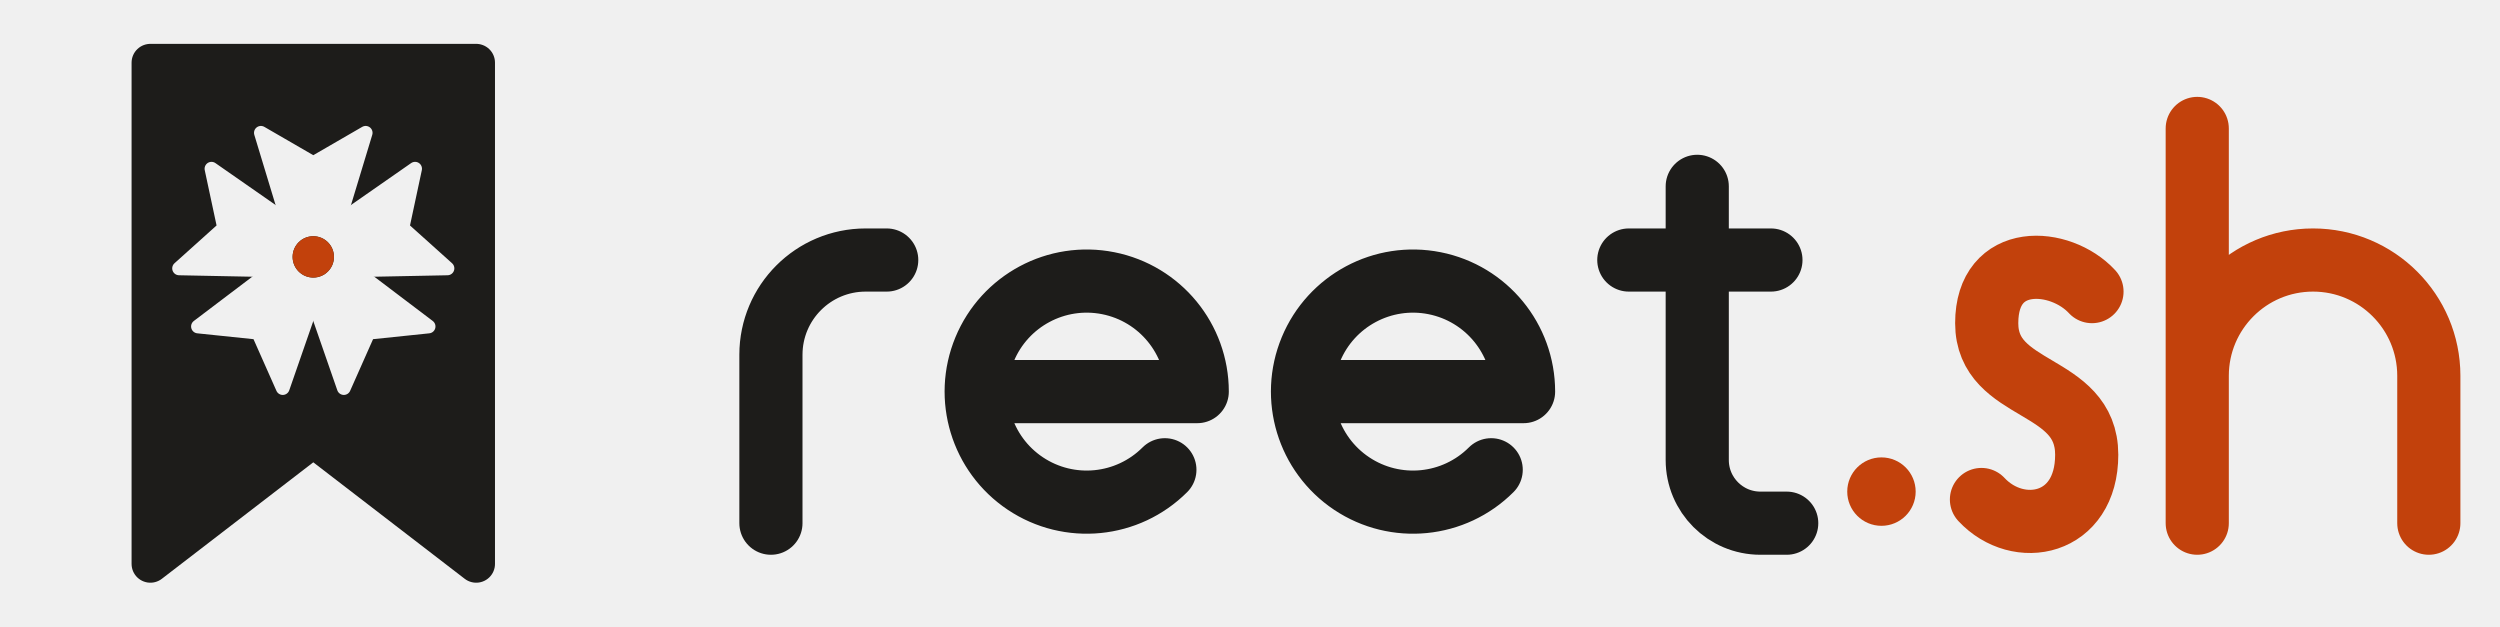
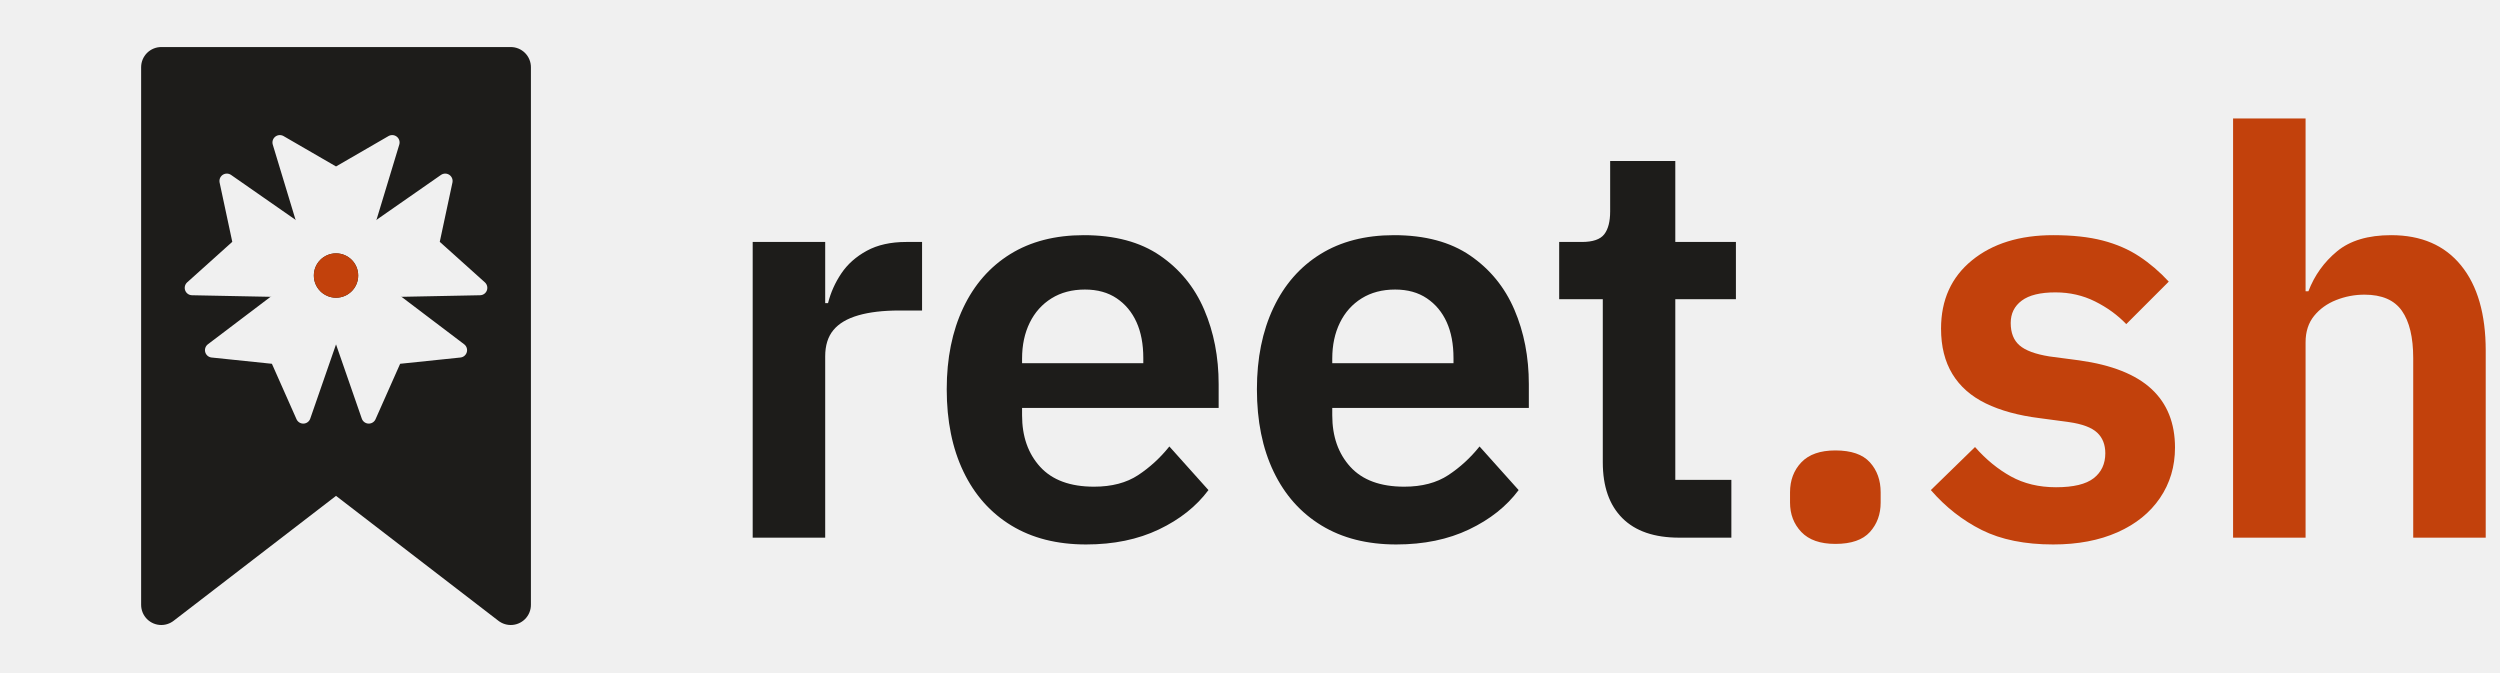
- <svg xmlns="http://www.w3.org/2000/svg" viewBox="0 0 399 100" role="img" aria-labelledby="t d">
+ <svg xmlns="http://www.w3.org/2000/svg" viewBox="0 0 372 100" role="img" aria-labelledby="t d">
  <g id="icon">
    <mask id="rose-color-light">
      <rect width="100" height="100" fill="#fff" />
      <g transform="translate(50,41) scale(0.44)">
        <path d="M-9,-12H9L19,-45L0,-34L-19,-45Z" transform="rotate(0)" fill="#000" stroke="#000" stroke-width="5" stroke-linejoin="round" />
        <path d="M-9,-12H9L19,-45L0,-34L-19,-45Z" transform="rotate(72)" fill="#000" stroke="#000" stroke-width="5" stroke-linejoin="round" />
        <path d="M-9,-12H9L19,-45L0,-34L-19,-45Z" transform="rotate(144)" fill="#000" stroke="#000" stroke-width="5" stroke-linejoin="round" />
        <path d="M-9,-12H9L19,-45L0,-34L-19,-45Z" transform="rotate(216)" fill="#000" stroke="#000" stroke-width="5" stroke-linejoin="round" />
        <path d="M-9,-12H9L19,-45L0,-34L-19,-45Z" transform="rotate(288)" fill="#000" stroke="#000" stroke-width="5" stroke-linejoin="round" />
        <circle r="13" fill="#000" />
        <circle r="7.5" fill="#fff" />
      </g>
    </mask>
    <path mask="url(#rose-color-light)" fill="#1d1c1a" stroke="#1d1c1a" stroke-width="6" stroke-linejoin="round" d="M24,10H76V90L50,70L24,90Z" />
    <circle cx="50" cy="41" r="3.3" fill="#c2410c" />
  </g>
-   <g transform="translate(118,20.5) scale(0.42)">
-     <g id="wordmark" fill="none" stroke-width="24" stroke-linecap="round" stroke-linejoin="round">
-       <path stroke="#1d1c1a" d="M12,150V86A36,36 0 0 1 48,50H56 M90,100H174A42,42 0 1 0 161.7,129.7 M214,100H298A42,42 0 1 0 285.7,129.7 M364,22V126A24,24 0 0 0 388,150H398 M338,50H392" />
-       <circle fill="#c2410c" cx="434" cy="138" r="13" />
-       <path stroke="#c2410c" d="M514,62C502,49 474,47 474,74C474,101 512,96 512,124C512,151 486,156 472,141 M554,0V150M554,94A44,44 0 0 1 642,94V150" />
+   <g transform="translate(112,17.63) scale(0.44)">
+     <g id="wordmark">
+       <path fill="#1d1c1a" d="M24.52 141.76H0V41.76H24.52V62.45H25.48Q26.82 57.09 29.98 52.39Q33.14 47.7 38.6 44.73Q44.06 41.76 51.92 41.76H57.28V64.94H49.62Q41.38 64.94 35.73 66.57Q30.08 68.2 27.3 71.55Q24.52 74.9 24.52 80.46Z M112.75 144.06Q98 144.06 87.46 137.64Q76.93 131.23 71.28 119.44Q65.62 107.66 65.62 91.57Q65.62 75.86 71.18 64.08Q76.74 52.3 87.08 45.88Q97.43 39.46 111.98 39.46Q127.69 39.46 137.75 46.36Q147.81 53.26 152.69 64.66Q157.58 76.05 157.58 89.85V97.89H91.1V100.38Q91.1 111.11 97.23 117.82Q103.36 124.52 115.43 124.52Q124.44 124.52 130.38 120.59Q136.31 116.67 140.91 110.92L154.13 125.67Q148 133.91 137.37 138.98Q126.74 144.06 112.75 144.06ZM112.37 57.85Q105.85 57.85 101.07 60.82Q96.28 63.79 93.69 69.06Q91.1 74.33 91.1 81.23V82.76H132.1V81.03Q132.1 73.95 129.8 68.87Q127.5 63.79 123.1 60.82Q118.69 57.85 112.37 57.85Z M217.65 144.06Q202.9 144.06 192.36 137.64Q181.82 131.23 176.17 119.44Q170.52 107.66 170.52 91.57Q170.52 75.86 176.08 64.08Q181.63 52.3 191.98 45.88Q202.32 39.46 216.88 39.46Q232.59 39.46 242.65 46.36Q252.7 53.26 257.59 64.66Q262.48 76.05 262.48 89.85V97.89H196V100.38Q196 111.11 202.13 117.82Q208.26 124.52 220.33 124.52Q229.33 124.52 235.27 120.59Q241.21 116.67 245.81 110.92L259.03 125.67Q252.9 133.91 242.26 138.98Q231.63 144.06 217.65 144.06ZM217.26 57.85Q210.75 57.85 205.96 60.82Q201.17 63.79 198.59 69.06Q196 74.33 196 81.23V82.76H237V81.03Q237 73.95 234.7 68.87Q232.4 63.79 227.99 60.82Q223.59 57.85 217.26 57.85Z M330.97 141.76H313.35Q300.7 141.76 294.1 135.15Q287.49 128.54 287.49 116.28V61.11H272.74V41.76H280.4Q285.95 41.76 287.97 39.18Q289.98 36.59 289.98 31.42V14.37H312.01V41.76H332.51V61.11H312.01V122.22H330.97Z" />
+       <path fill="#c2410c" d="M366.14 143.87Q358.48 143.87 354.64 139.85Q350.81 135.82 350.81 129.89V126.44Q350.81 120.31 354.64 116.28Q358.48 112.26 366.14 112.26Q374.18 112.26 377.82 116.28Q381.46 120.31 381.46 126.44V129.89Q381.46 135.82 377.82 139.85Q374.18 143.87 366.14 143.87Z M439.81 144.06Q425.44 144.06 415.67 139.18Q405.9 134.29 398.43 125.67L413.37 111.11Q418.93 117.43 425.54 121.07Q432.15 124.71 440.77 124.71Q449.58 124.71 453.51 121.65Q457.43 118.58 457.43 113.22Q457.43 108.81 454.66 106.23Q451.88 103.64 445.17 102.68L435.21 101.34Q424.48 100 417.01 96.36Q409.54 92.72 405.71 86.4Q401.88 80.08 401.88 71.07Q401.88 56.51 412.32 47.99Q422.76 39.46 439.81 39.46Q449.58 39.46 456.57 41.28Q463.56 43.1 468.93 46.65Q474.29 50.19 478.89 55.17L464.52 69.54Q460.11 64.94 453.98 61.88Q447.85 58.81 440.57 58.81Q432.91 58.81 429.18 61.59Q425.44 64.37 425.44 69.16Q425.44 74.14 428.41 76.72Q431.38 79.31 438.47 80.46L448.62 81.8Q465.1 84.1 473.05 91.48Q481 98.85 481 111.3Q481 120.88 475.92 128.35Q470.84 135.82 461.55 139.94Q452.26 144.06 439.81 144.06Z M500.64 141.76V0H525.16V58.43H526.12Q529.19 50.38 535.8 44.92Q542.41 39.46 554.09 39.46Q569.42 39.46 577.75 49.71Q586.08 59.96 586.08 78.54V141.76H561.56V81.03Q561.56 70.5 557.73 65.04Q553.9 59.58 545.09 59.58Q540.11 59.58 535.51 61.4Q530.91 63.22 528.04 66.76Q525.16 70.31 525.16 75.67V141.76Z" />
    </g>
  </g>
</svg>
